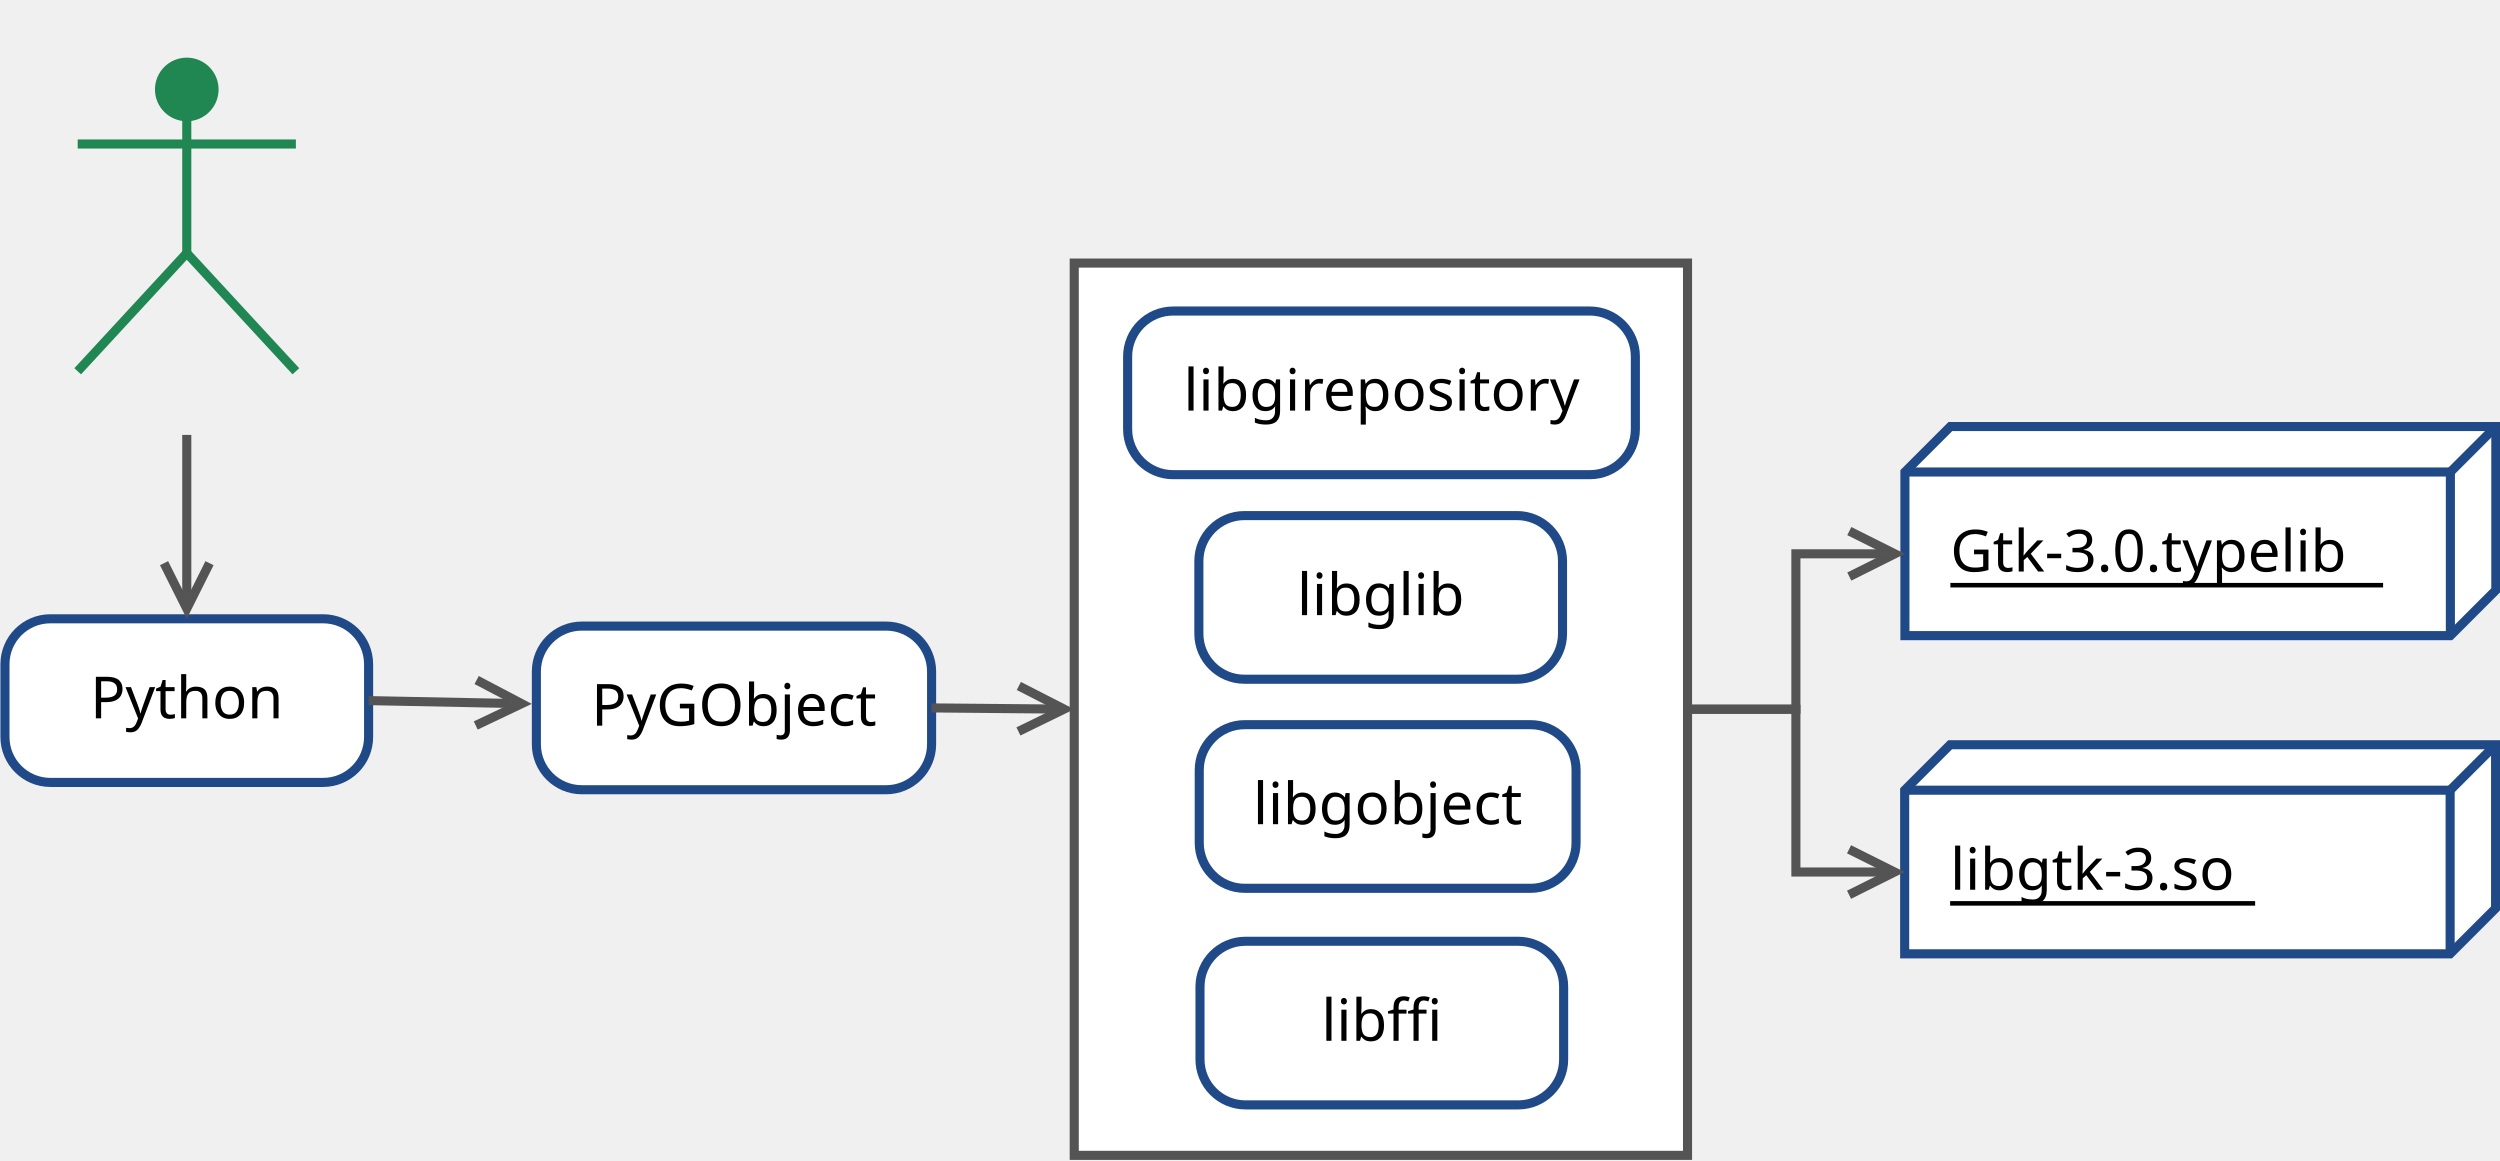
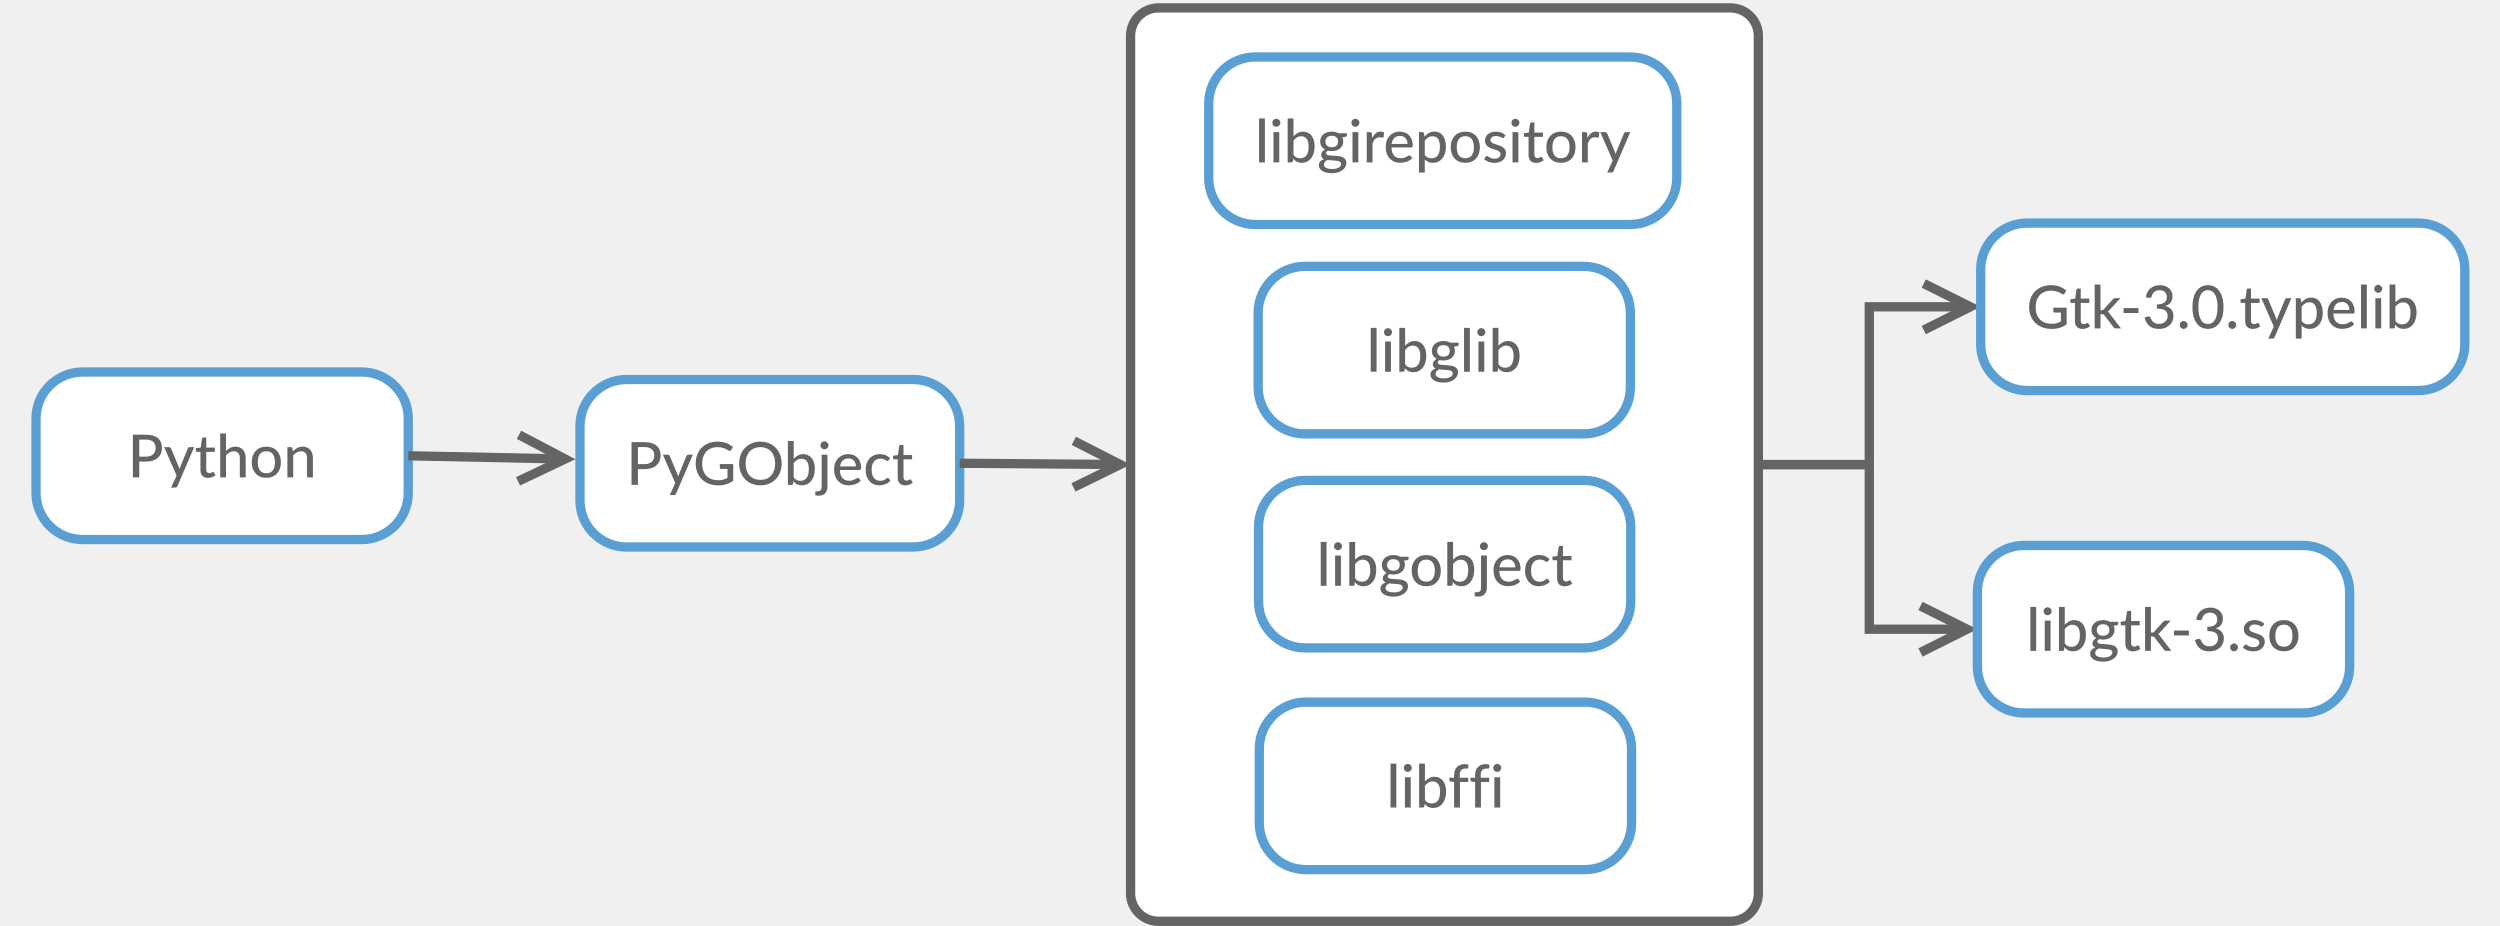
- <svg xmlns="http://www.w3.org/2000/svg" width="28cm" height="13cm" viewBox="220 79 550 255">
+ <svg xmlns="http://www.w3.org/2000/svg" width="27cm" height="10cm" viewBox="220 135 524 199">
  <defs />
  <g id="Background">
-     <rect style="fill: #ffffff; fill-opacity: 1; stroke-opacity: 1; stroke-width: 2; stroke: #545454" x="456.332" y="136.698" width="134.923" height="196.302" rx="0" ry="0" />
+     <rect style="fill: #ffffff; fill-opacity: 1; stroke-opacity: 1; stroke-width: 2; stroke-linejoin: round; stroke: #646464" x="456.332" y="136.698" width="134.923" height="196.302" rx="6" ry="6" />
    <g>
-       <ellipse style="fill: #208753; fill-opacity: 1; stroke-opacity: 1; stroke-width: 2; stroke: #208753" cx="261.09" cy="98.501" rx="6" ry="6" />
-       <line style="fill: none; stroke-opacity: 1; stroke-width: 2; stroke: #208753" x1="237.09" y1="110.501" x2="285.09" y2="110.501" />
-       <line style="fill: none; stroke-opacity: 1; stroke-width: 2; stroke: #208753" x1="261.09" y1="104.501" x2="261.09" y2="134.501" />
-       <line style="fill: none; stroke-opacity: 1; stroke-width: 2; stroke: #208753" x1="261.09" y1="134.501" x2="237.09" y2="160.501" />
-       <line style="fill: none; stroke-opacity: 1; stroke-width: 2; stroke: #208753" x1="261.09" y1="134.501" x2="285.09" y2="160.501" />
-       <text font-size="1.6" style="fill: #000000; fill-opacity: 1; stroke: none;text-anchor:middle;font-family:sans-serif;font-style:normal;font-weight:normal" x="261.09" y="174.001">
-         <tspan x="261.09" y="174.001" />
+       <rect style="fill: #ffffff; fill-opacity: 1; stroke-opacity: 1; stroke-width: 2; stroke-linejoin: round; stroke: #5a9fd4" x="221.09" y="214.954" width="80" height="36" rx="10" ry="10" />
+       <text font-size="12.8" style="fill: #646464; fill-opacity: 1; stroke: none;text-anchor:middle;font-family:Lato;font-style:normal;font-weight:500" x="261.09" y="237.604">
+         <tspan x="261.09" y="237.604">Python</tspan>
      </text>
    </g>
    <g>
-       <rect style="fill: #ffffff; fill-opacity: 1; stroke-opacity: 1; stroke-width: 2; stroke: #204a87" x="221.09" y="214.954" width="80" height="36" rx="10" ry="10" />
-       <text font-size="12.8" style="fill: #000000; fill-opacity: 1; stroke: none;text-anchor:middle;font-family:sans-serif;font-style:normal;font-weight:normal" x="261.09" y="236.854">
-         <tspan x="261.09" y="236.854">Python</tspan>
+       <rect style="fill: #ffffff; fill-opacity: 1; stroke-opacity: 1; stroke-width: 2; stroke-linejoin: round; stroke: #5a9fd4" x="338" y="216.562" width="81.6" height="36" rx="10" ry="10" />
+       <text font-size="12.8" style="fill: #646464; fill-opacity: 1; stroke: none;text-anchor:middle;font-family:Lato;font-style:normal;font-weight:500" x="378.8" y="239.212">
+         <tspan x="378.8" y="239.212">PyGObject</tspan>
      </text>
    </g>
    <g>
-       <rect style="fill: #ffffff; fill-opacity: 1; stroke-opacity: 1; stroke-width: 2; stroke: #204a87" x="338" y="216.562" width="86.95" height="36" rx="10" ry="10" />
-       <text font-size="12.8" style="fill: #000000; fill-opacity: 1; stroke: none;text-anchor:middle;font-family:sans-serif;font-style:normal;font-weight:normal" x="381.475" y="238.462">
-         <tspan x="381.475" y="238.462">PyGObject</tspan>
+       <rect style="fill: #ffffff; fill-opacity: 1; stroke-opacity: 1; stroke-width: 2; stroke-linejoin: round; stroke: #5a9fd4" x="473.126" y="147.249" width="100.6" height="36" rx="10" ry="10" />
+       <text font-size="12.8" style="fill: #646464; fill-opacity: 1; stroke: none;text-anchor:middle;font-family:Lato;font-style:normal;font-weight:500" x="523.426" y="169.899">
+         <tspan x="523.426" y="169.899">libgirepository</tspan>
      </text>
    </g>
    <g>
-       <rect style="fill: #ffffff; fill-opacity: 1; stroke-opacity: 1; stroke-width: 2; stroke: #204a87" x="468.08" y="147.249" width="111.7" height="36" rx="10" ry="10" />
-       <text font-size="12.8" style="fill: #000000; fill-opacity: 1; stroke: none;text-anchor:middle;font-family:sans-serif;font-style:normal;font-weight:normal" x="523.93" y="169.149">
-         <tspan x="523.93" y="169.149">libgirepository</tspan>
+       <rect style="fill: #ffffff; fill-opacity: 1; stroke-opacity: 1; stroke-width: 2; stroke-linejoin: round; stroke: #5a9fd4" x="483.752" y="192.25" width="80" height="36" rx="10" ry="10" />
+       <text font-size="12.8" style="fill: #646464; fill-opacity: 1; stroke: none;text-anchor:middle;font-family:Lato;font-style:normal;font-weight:500" x="523.752" y="214.9">
+         <tspan x="523.752" y="214.9">libglib</tspan>
      </text>
    </g>
    <g>
-       <polygon style="fill: #ffffff; fill-opacity: 1; stroke-opacity: 1; stroke-width: 2; stroke: #204a87" fill-rule="evenodd" points="639.082,182.662 649.082,172.662 769.082,172.662 769.082,208.662 759.082,218.662 639.082,218.662 639.082,182.662 " />
-       <line style="fill: none; stroke-opacity: 1; stroke-width: 2; stroke: #204a87" x1="639.082" y1="182.662" x2="759.082" y2="182.662" />
-       <line style="fill: none; stroke-opacity: 1; stroke-width: 2; stroke: #204a87" x1="759.082" y1="182.662" x2="769.082" y2="172.662" />
-       <line style="fill: none; stroke-opacity: 1; stroke-width: 2; stroke: #204a87" x1="759.082" y1="182.662" x2="759.082" y2="218.662" />
-       <text font-size="12.8" style="fill: #000000; fill-opacity: 1; stroke: none;text-anchor:start;font-family:sans-serif;font-style:normal;font-weight:normal" x="649.082" y="204.562">
-         <tspan x="649.082" y="204.562">Gtk-3.0.typelib</tspan>
-       </text>
-       <line style="fill: none; stroke-opacity: 1; stroke-width: 1; stroke: #000000" x1="649.082" y1="207.562" x2="744.282" y2="207.562" />
-     </g>
-     <g>
-       <polygon style="fill: #ffffff; fill-opacity: 1; stroke-opacity: 1; stroke-width: 2; stroke: #204a87" fill-rule="evenodd" points="639.028,252.664 649.028,242.664 769.028,242.664 769.028,278.664 759.028,288.664 639.028,288.664 639.028,252.664 " />
-       <line style="fill: none; stroke-opacity: 1; stroke-width: 2; stroke: #204a87" x1="639.028" y1="252.664" x2="759.028" y2="252.664" />
-       <line style="fill: none; stroke-opacity: 1; stroke-width: 2; stroke: #204a87" x1="759.028" y1="252.664" x2="769.028" y2="242.664" />
-       <line style="fill: none; stroke-opacity: 1; stroke-width: 2; stroke: #204a87" x1="759.028" y1="252.664" x2="759.028" y2="288.664" />
-       <text font-size="12.8" style="fill: #000000; fill-opacity: 1; stroke: none;text-anchor:start;font-family:sans-serif;font-style:normal;font-weight:normal" x="649.028" y="274.564">
-         <tspan x="649.028" y="274.564">libgtk-3.so</tspan>
-       </text>
-       <line style="fill: none; stroke-opacity: 1; stroke-width: 1; stroke: #000000" x1="649.028" y1="277.564" x2="716.128" y2="277.564" />
-     </g>
-     <g>
-       <rect style="fill: #ffffff; fill-opacity: 1; stroke-opacity: 1; stroke-width: 2; stroke: #204a87" x="483.752" y="192.25" width="80" height="36" rx="10" ry="10" />
-       <text font-size="12.8" style="fill: #000000; fill-opacity: 1; stroke: none;text-anchor:middle;font-family:sans-serif;font-style:normal;font-weight:normal" x="523.752" y="214.15">
-         <tspan x="523.752" y="214.15">libglib</tspan>
+       <rect style="fill: #ffffff; fill-opacity: 1; stroke-opacity: 1; stroke-width: 2; stroke-linejoin: round; stroke: #5a9fd4" x="483.834" y="238.25" width="80" height="36" rx="10" ry="10" />
+       <text font-size="12.8" style="fill: #646464; fill-opacity: 1; stroke: none;text-anchor:middle;font-family:Lato;font-style:normal;font-weight:500" x="523.834" y="260.9">
+         <tspan x="523.834" y="260.9">libgobject</tspan>
      </text>
    </g>
    <g>
-       <rect style="fill: #ffffff; fill-opacity: 1; stroke-opacity: 1; stroke-width: 2; stroke: #204a87" x="483.834" y="238.25" width="82.9" height="36" rx="10" ry="10" />
-       <text font-size="12.8" style="fill: #000000; fill-opacity: 1; stroke: none;text-anchor:middle;font-family:sans-serif;font-style:normal;font-weight:normal" x="525.284" y="260.15">
-         <tspan x="525.284" y="260.15">libgobject</tspan>
+       <line style="fill: none; stroke-opacity: 1; stroke-width: 2; stroke-linejoin: round; stroke: #646464" x1="301.09" y1="232.954" x2="332.552" y2="233.605" />
+       <polyline style="fill: none; stroke-opacity: 1; stroke-width: 2; stroke: #646464" points="324.686,238.443 334.788,233.651 324.893,228.445 " />
+     </g>
+     <g>
+       <line style="fill: none; stroke-opacity: 1; stroke-width: 2; stroke: #646464" x1="419.6" y1="234.562" x2="451.86" y2="234.813" />
+       <polyline style="fill: none; stroke-opacity: 1; stroke-width: 2; stroke: #646464" points="444.057,239.753 454.096,234.831 444.135,229.753 " />
+     </g>
+     <g>
+       <polyline style="fill: none; stroke-opacity: 1; stroke-width: 2; stroke: #646464" points="591.256,234.848 615.096,234.848 615.096,200.938 634.566,200.938 " />
+       <polyline style="fill: none; stroke-opacity: 1; stroke-width: 2; stroke: #646464" points="626.802,205.938 636.802,200.938 626.802,195.938 " />
+     </g>
+     <g>
+       <polyline style="fill: none; stroke-opacity: 1; stroke-width: 2; stroke: #646464" points="591.256,234.848 615.096,234.848 615.096,270.234 633.858,270.234 " />
+       <polyline style="fill: none; stroke-opacity: 1; stroke-width: 2; stroke: #646464" points="626.094,275.234 636.094,270.234 626.094,265.234 " />
+     </g>
+     <g>
+       <rect style="fill: #ffffff; fill-opacity: 1; stroke-opacity: 1; stroke-width: 2; stroke: #5a9fd4" x="484" y="285.9" width="80" height="36" rx="10" ry="10" />
+       <text font-size="12.8" style="fill: #646464; fill-opacity: 1; stroke: none;text-anchor:middle;font-family:Lato;font-style:normal;font-weight:500" x="524" y="308.55">
+         <tspan x="524" y="308.55">libffi</tspan>
      </text>
    </g>
    <g>
-       <line style="fill: none; stroke-opacity: 1; stroke-width: 2; stroke: #545454" x1="261.09" y1="174.501" x2="261.09" y2="210.482" />
-       <polyline style="fill: none; stroke-opacity: 1; stroke-width: 2; stroke: #545454" points="256.09,202.718 261.09,212.718 266.09,202.718 " />
+       <rect style="fill: #ffffff; fill-opacity: 1; stroke-opacity: 1; stroke-width: 2; stroke: #5a9fd4" x="639.038" y="182.938" width="104.05" height="36" rx="10" ry="10" />
+       <text font-size="12.8" style="fill: #646464; fill-opacity: 1; stroke: none;text-anchor:middle;font-family:Lato;font-style:normal;font-weight:500" x="691.063" y="205.588">
+         <tspan x="691.063" y="205.588">Gtk-3.0.typelib</tspan>
+       </text>
    </g>
    <g>
-       <line style="fill: none; stroke-opacity: 1; stroke-width: 2; stroke: #545454" x1="301.09" y1="232.954" x2="332.523" y2="233.583" />
-       <polyline style="fill: none; stroke-opacity: 1; stroke-width: 2; stroke: #545454" points="324.661,238.427 334.759,233.628 324.861,228.429 " />
-     </g>
-     <g>
-       <line style="fill: none; stroke-opacity: 1; stroke-width: 2; stroke: #545454" x1="424.95" y1="234.562" x2="451.86" y2="234.807" />
-       <polyline style="fill: none; stroke-opacity: 1; stroke-width: 2; stroke: #545454" points="444.051,239.736 454.096,234.828 444.142,229.737 " />
-     </g>
-     <g>
-       <polyline style="fill: none; stroke-opacity: 1; stroke-width: 2; stroke: #545454" points="591.256,234.848 615.096,234.848 615.096,200.662 634.61,200.662 " />
-       <polyline style="fill: none; stroke-opacity: 1; stroke-width: 2; stroke: #545454" points="626.846,205.662 636.846,200.662 626.846,195.662 " />
-     </g>
-     <g>
-       <polyline style="fill: none; stroke-opacity: 1; stroke-width: 2; stroke: #545454" points="591.256,234.848 615.096,234.848 615.096,270.664 634.556,270.664 " />
-       <polyline style="fill: none; stroke-opacity: 1; stroke-width: 2; stroke: #545454" points="626.792,275.664 636.792,270.664 626.792,265.664 " />
-     </g>
-     <g>
-       <rect style="fill: #ffffff; fill-opacity: 1; stroke-opacity: 1; stroke-width: 2; stroke: #204a87" x="484" y="285.9" width="80" height="36" rx="10" ry="10" />
-       <text font-size="12.8" style="fill: #000000; fill-opacity: 1; stroke: none;text-anchor:middle;font-family:sans-serif;font-style:normal;font-weight:normal" x="524" y="307.8">
-         <tspan x="524" y="307.8">libffi</tspan>
+       <rect style="fill: #ffffff; fill-opacity: 1; stroke-opacity: 1; stroke-width: 2; stroke: #5a9fd4" x="638.33" y="252.234" width="80" height="36" rx="10" ry="10" />
+       <text font-size="12.8" style="fill: #646464; fill-opacity: 1; stroke: none;text-anchor:middle;font-family:Lato;font-style:normal;font-weight:500" x="678.33" y="274.884">
+         <tspan x="678.33" y="274.884">libgtk-3.so</tspan>
      </text>
    </g>
  </g>
</svg>
